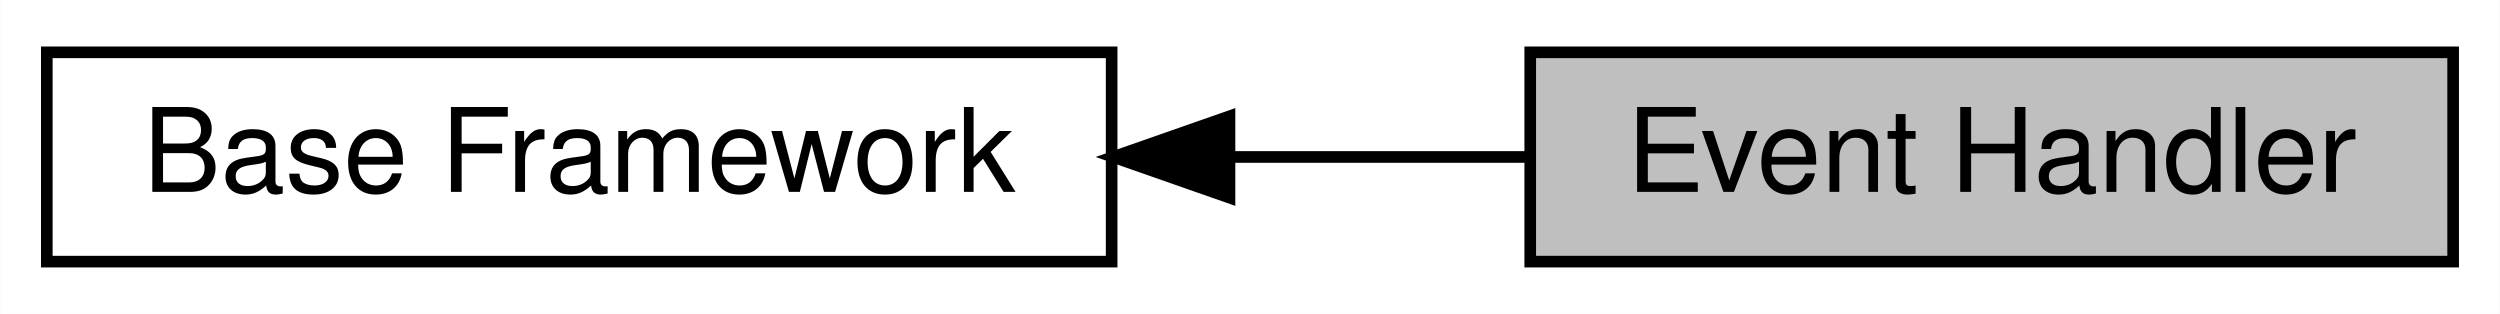
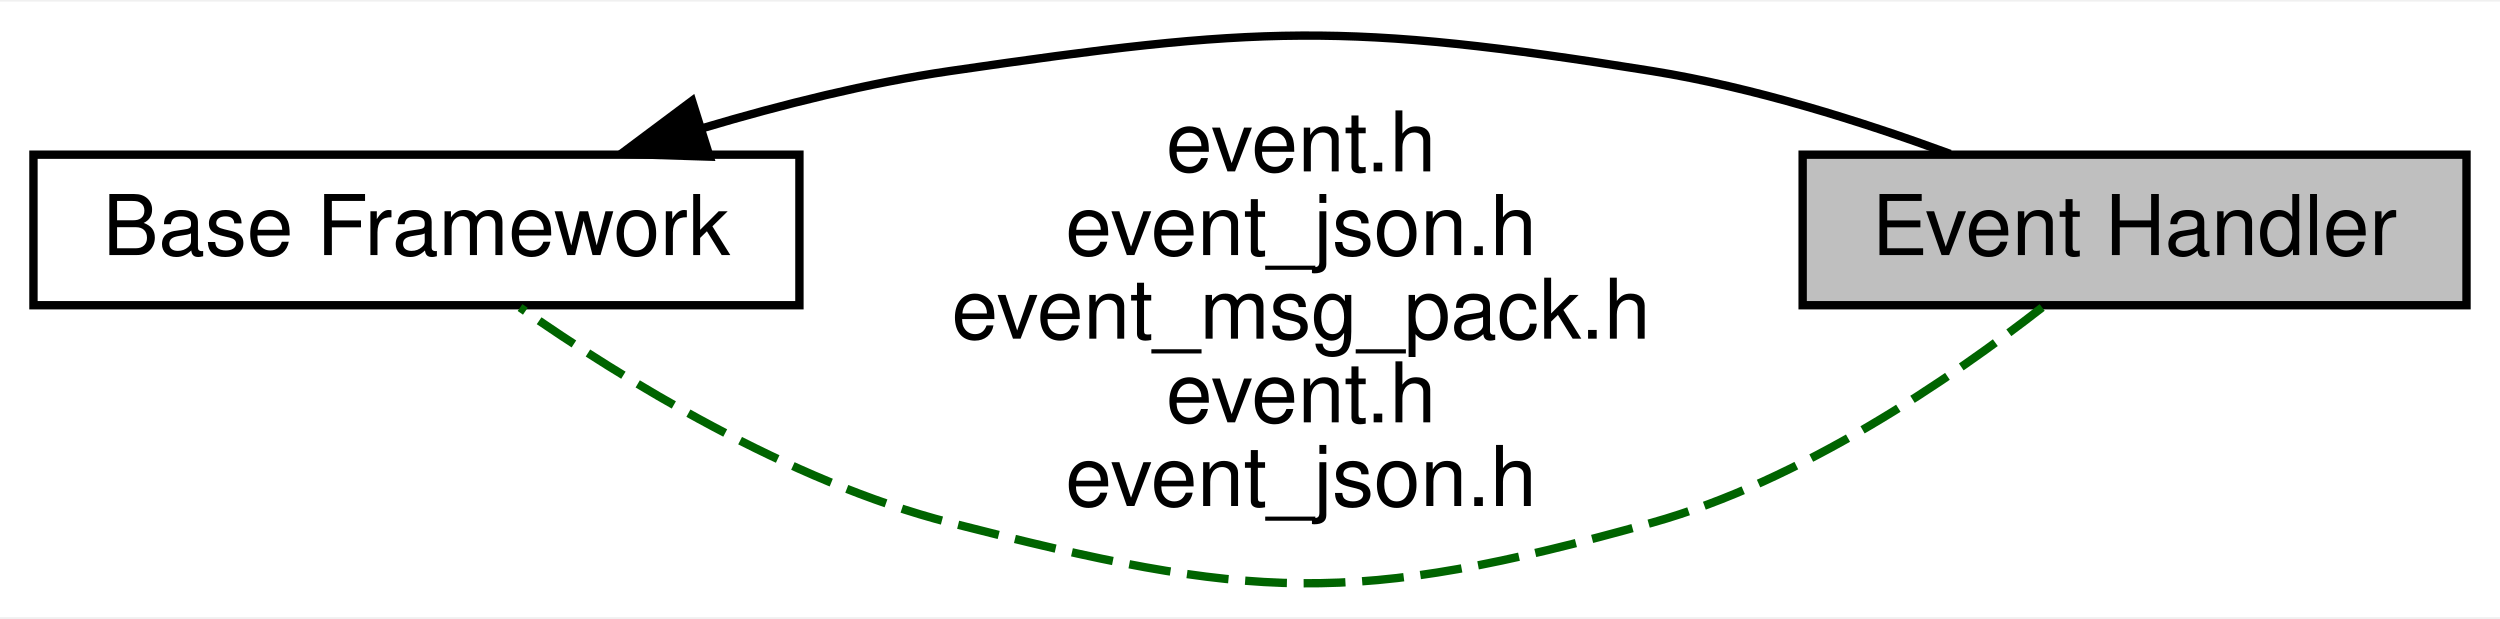
- <svg xmlns="http://www.w3.org/2000/svg" xmlns:xlink="http://www.w3.org/1999/xlink" width="215pt" height="27pt" viewBox="0.00 0.00 214.95 27.00">
-   <g id="graph0" class="graph" transform="scale(1 1) rotate(0) translate(4 23)">
-     <polygon fill="#ffffff" stroke="transparent" points="-4,4 -4,-23 210.945,-23 210.945,4 -4,4" />
+ <svg xmlns="http://www.w3.org/2000/svg" xmlns:xlink="http://www.w3.org/1999/xlink" width="299pt" height="74pt" viewBox="0.00 0.00 298.89 73.59">
+   <g id="graph0" class="graph" transform="scale(1 1) rotate(0) translate(4 69.5909)">
+     <polygon fill="#ffffff" stroke="transparent" points="-4,4 -4,-69.591 294.886,-69.591 294.886,4 -4,4" />
    <g id="node1" class="node">
      <g id="a_node1">
        <a xlink:href="group__framework.html" target="_top" xlink:title="Base Framework">
-           <polygon fill="#ffffff" stroke="#000000" points="0,-.5 0,-18.5 91.576,-18.5 91.576,-.5 0,-.5" />
-           <text text-anchor="middle" x="45.788" y="-6.5" font-family="Helvetica,sans-Serif" font-size="10.00" fill="#000000">Base Framework</text>
+           <polygon fill="#ffffff" stroke="#000000" points="0,-33.29 0,-51.29 91.576,-51.29 91.576,-33.29 0,-33.29" />
+           <text text-anchor="middle" x="45.788" y="-39.29" font-family="Helvetica,sans-Serif" font-size="10.00" fill="#000000">Base Framework</text>
        </a>
      </g>
    </g>
    <g id="node2" class="node">
-       <polygon fill="#bfbfbf" stroke="#000000" points="127.576,-.5 127.576,-18.5 206.945,-18.5 206.945,-.5 127.576,-.5" />
-       <text text-anchor="middle" x="167.261" y="-6.5" font-family="Helvetica,sans-Serif" font-size="10.00" fill="#000000">Event Handler</text>
+       <polygon fill="#bfbfbf" stroke="#000000" points="211.517,-33.29 211.517,-51.29 290.886,-51.29 290.886,-33.29 211.517,-33.29" />
+       <text text-anchor="middle" x="251.201" y="-39.29" font-family="Helvetica,sans-Serif" font-size="10.00" fill="#000000">Event Handler</text>
    </g>
    <g id="edge1" class="edge">
-       <path fill="none" stroke="#000000" d="M101.719,-9.5C110.329,-9.5 119.07,-9.5 127.242,-9.5" />
-       <polygon fill="#000000" stroke="#000000" points="101.712,-6 91.712,-9.5 101.712,-13 101.712,-6" />
+       <path fill="none" stroke="#000000" d="M80.077,-54.483C89.514,-57.292 99.836,-59.871 109.576,-61.29 146.493,-66.672 156.681,-67.201 193.517,-61.29 205.593,-59.353 218.569,-55.27 229.15,-51.384" />
+       <polygon fill="#000000" stroke="#000000" points="80.843,-51.054 70.254,-51.388 78.74,-57.731 80.843,-51.054" />
+     </g>
+     <g id="edge2" class="edge">
+       <path fill="none" stroke="#006400" stroke-dasharray="5,2" d="M240.149,-33.022C229.137,-24.439 211.341,-12.275 193.517,-7.29 157.588,2.757 145.715,1.973 109.576,-7.29 90.243,-12.246 70.476,-24.417 58.175,-33.009" />
+       <text text-anchor="middle" x="151.546" y="-49.29" font-family="Helvetica,sans-Serif" font-size="10.00" fill="#000000">event.h</text>
+       <text text-anchor="middle" x="151.546" y="-39.29" font-family="Helvetica,sans-Serif" font-size="10.00" fill="#000000">event_json.h</text>
+       <text text-anchor="middle" x="151.546" y="-29.29" font-family="Helvetica,sans-Serif" font-size="10.00" fill="#000000">event_msg_pack.h</text>
+       <text text-anchor="middle" x="151.546" y="-19.29" font-family="Helvetica,sans-Serif" font-size="10.00" fill="#000000">event.h</text>
+       <text text-anchor="middle" x="151.546" y="-9.29" font-family="Helvetica,sans-Serif" font-size="10.00" fill="#000000">event_json.h</text>
    </g>
  </g>
</svg>
